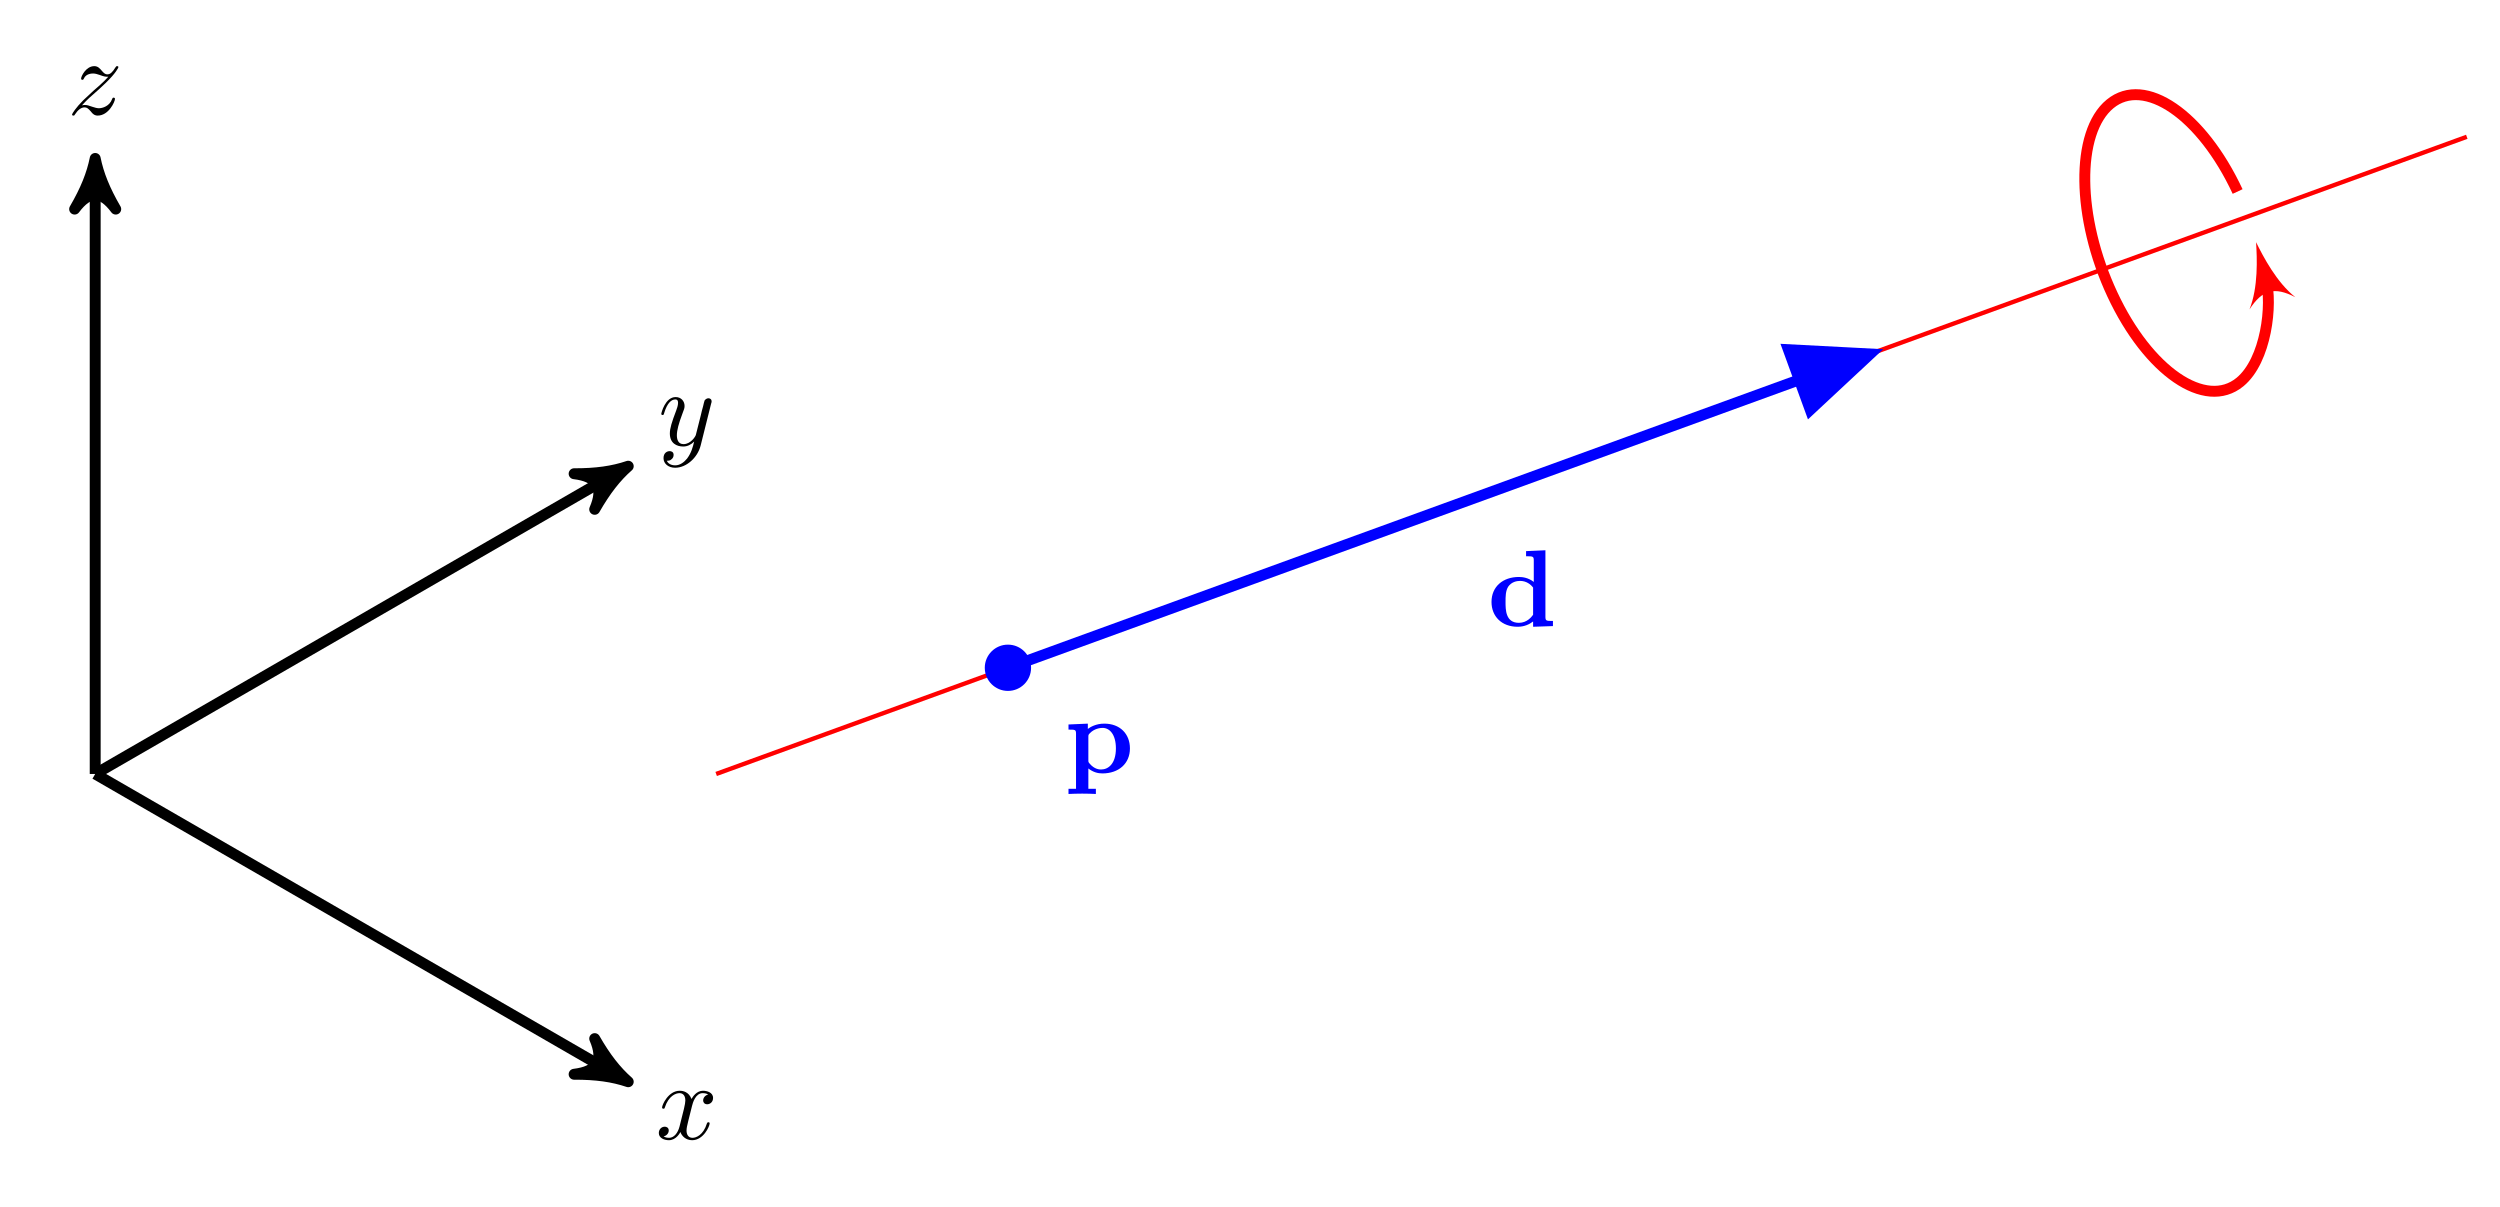
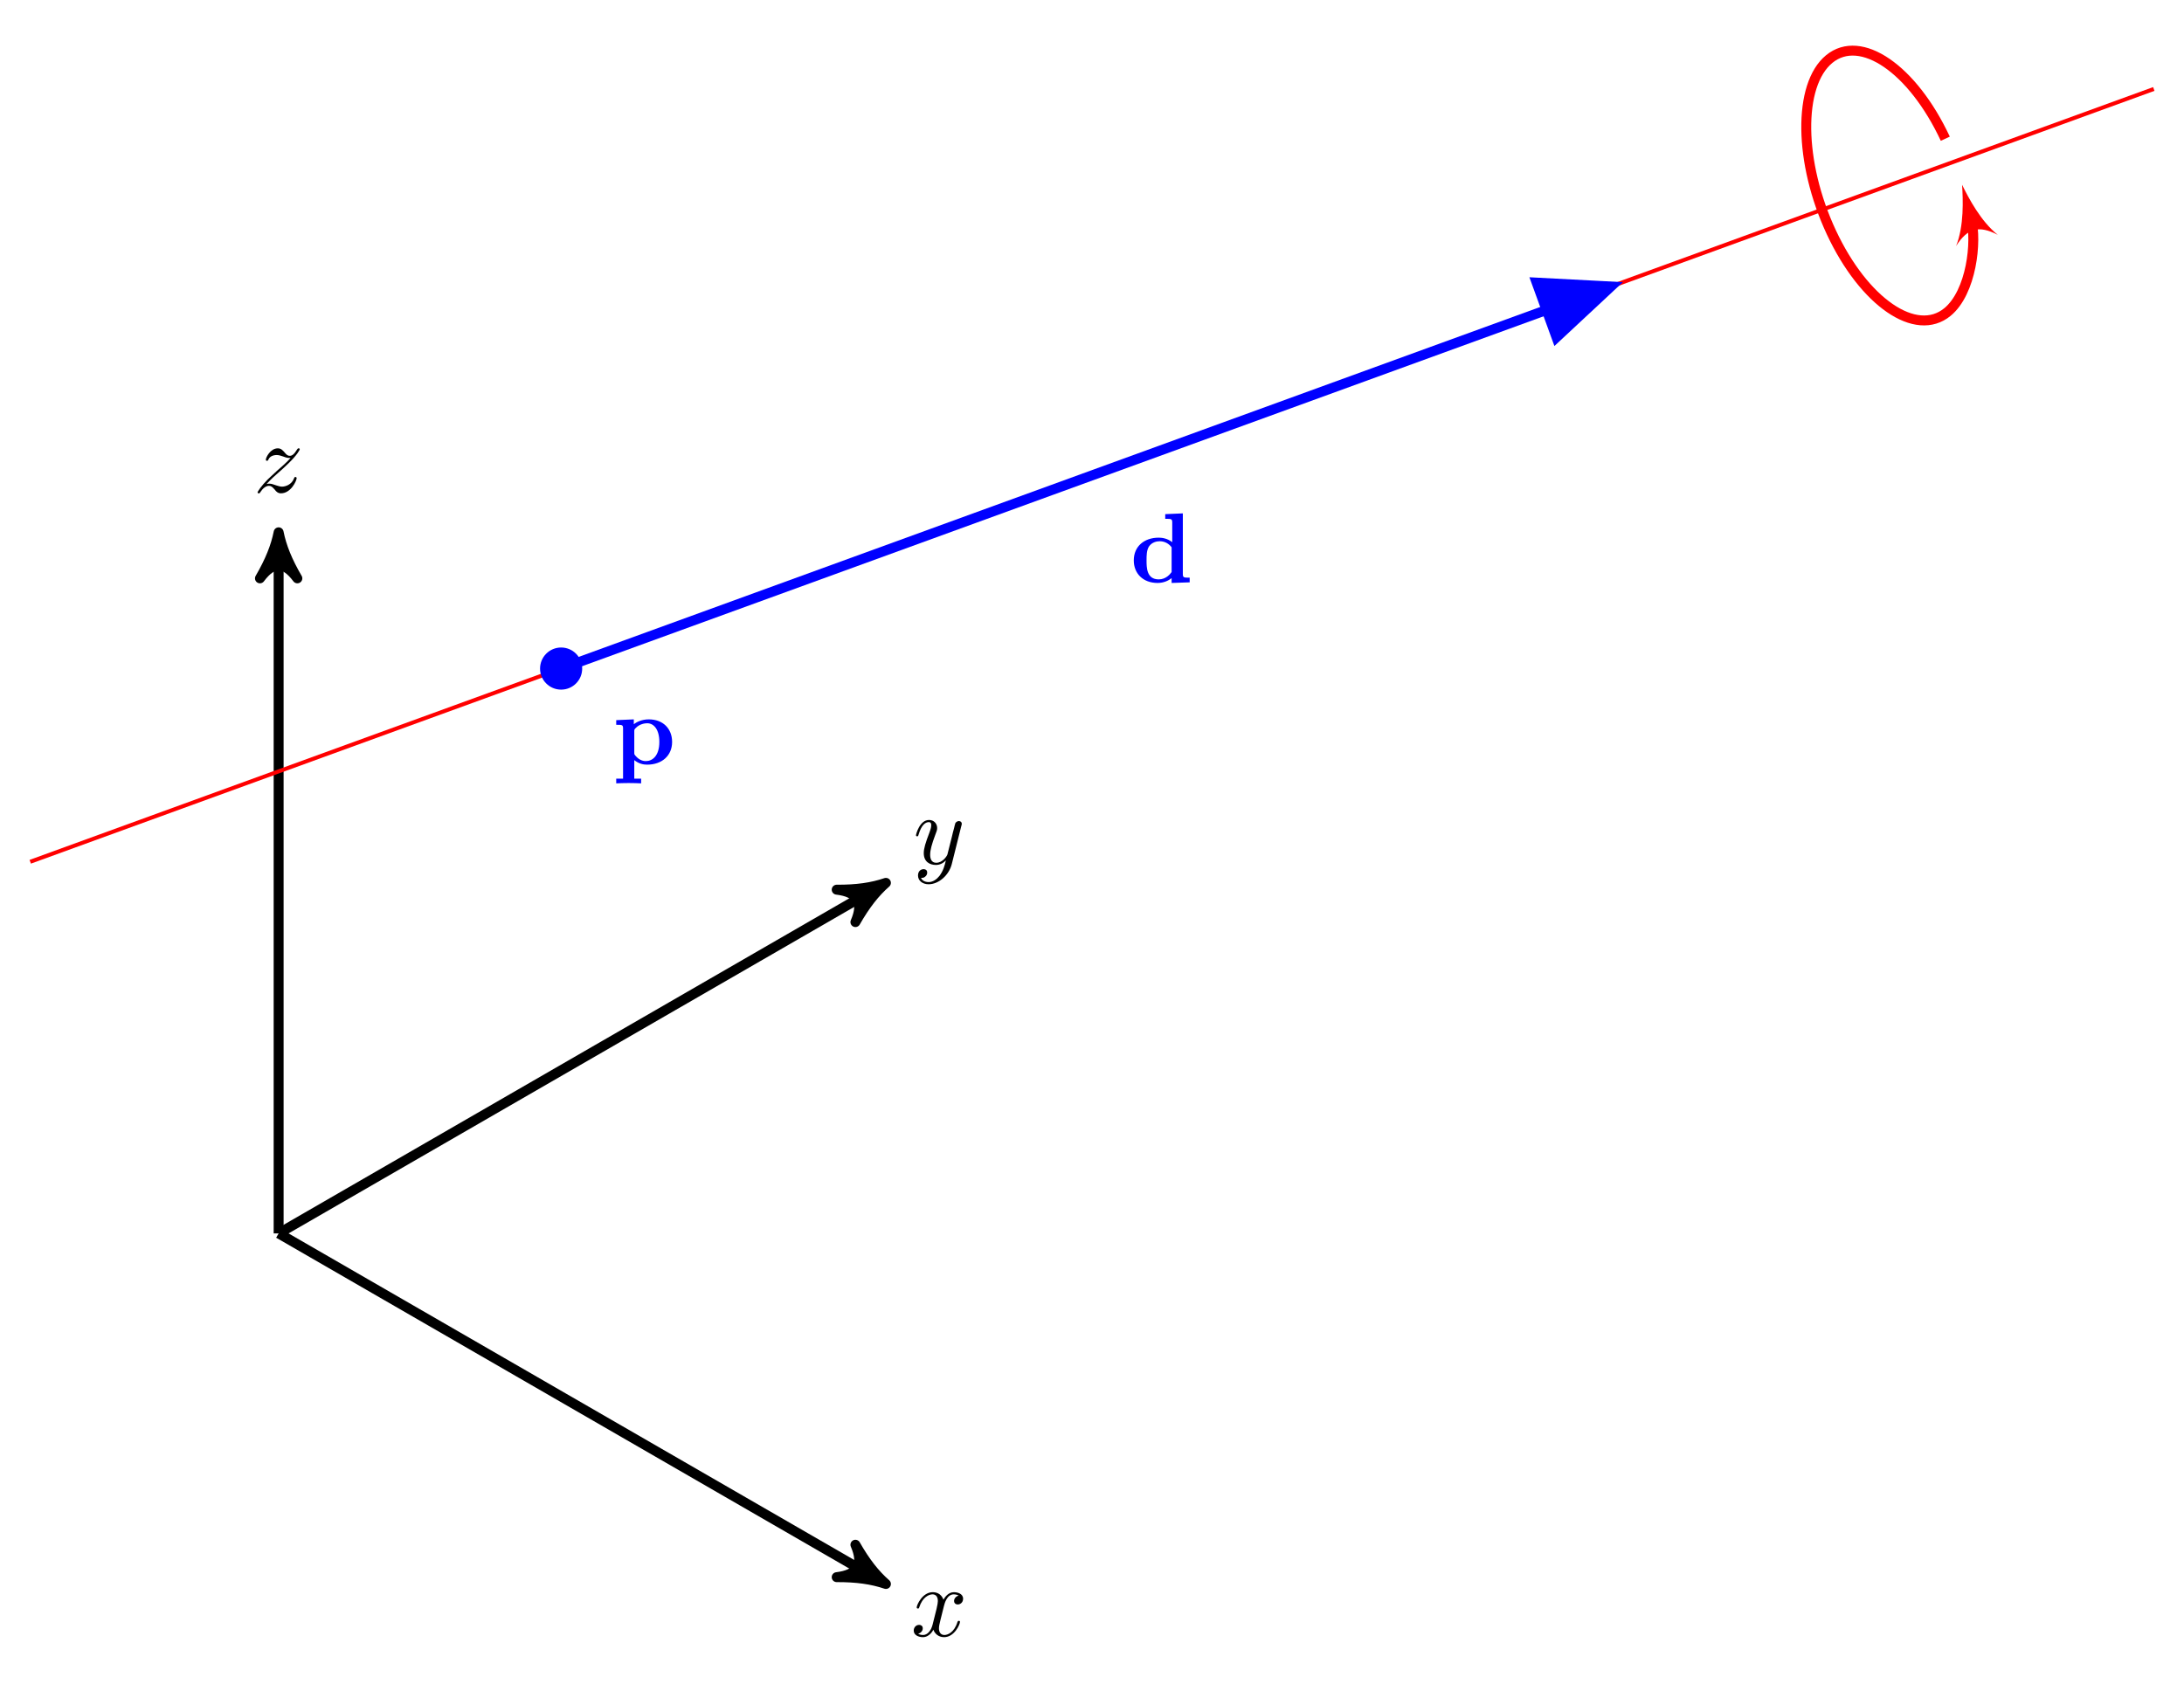
- <svg xmlns="http://www.w3.org/2000/svg" xmlns:xlink="http://www.w3.org/1999/xlink" width="228.239pt" height="110.141pt" viewBox="0 0 228.239 110.141" version="1.1">
+ <svg xmlns="http://www.w3.org/2000/svg" xmlns:xlink="http://www.w3.org/1999/xlink" width="219.164pt" height="170.361pt" viewBox="0 0 219.164 170.361" version="1.1">
  <defs>
    <g>
      <symbol overflow="visible" id="glyph0-0">
        <path style="stroke:none;" d="" />
      </symbol>
      <symbol overflow="visible" id="glyph0-1">
        <path style="stroke:none;" d="M 3.328 -3.016 C 3.391 -3.266 3.625 -4.188 4.312 -4.188 C 4.359 -4.188 4.609 -4.188 4.812 -4.062 C 4.531 -4 4.344 -3.766 4.344 -3.516 C 4.344 -3.359 4.453 -3.172 4.719 -3.172 C 4.938 -3.172 5.25 -3.344 5.25 -3.75 C 5.25 -4.266 4.672 -4.406 4.328 -4.406 C 3.75 -4.406 3.406 -3.875 3.281 -3.656 C 3.031 -4.312 2.5 -4.406 2.203 -4.406 C 1.172 -4.406 0.594 -3.125 0.594 -2.875 C 0.594 -2.766 0.703 -2.766 0.719 -2.766 C 0.797 -2.766 0.828 -2.797 0.844 -2.875 C 1.188 -3.938 1.844 -4.188 2.188 -4.188 C 2.375 -4.188 2.719 -4.094 2.719 -3.516 C 2.719 -3.203 2.547 -2.547 2.188 -1.141 C 2.031 -0.531 1.672 -0.109 1.234 -0.109 C 1.172 -0.109 0.953 -0.109 0.734 -0.234 C 0.984 -0.297 1.203 -0.5 1.203 -0.781 C 1.203 -1.047 0.984 -1.125 0.844 -1.125 C 0.531 -1.125 0.297 -0.875 0.297 -0.547 C 0.297 -0.094 0.781 0.109 1.219 0.109 C 1.891 0.109 2.25 -0.594 2.266 -0.641 C 2.391 -0.281 2.75 0.109 3.344 0.109 C 4.375 0.109 4.938 -1.172 4.938 -1.422 C 4.938 -1.531 4.859 -1.531 4.828 -1.531 C 4.734 -1.531 4.719 -1.484 4.688 -1.422 C 4.359 -0.344 3.688 -0.109 3.375 -0.109 C 2.984 -0.109 2.828 -0.422 2.828 -0.766 C 2.828 -0.984 2.875 -1.203 2.984 -1.641 Z M 3.328 -3.016 " />
      </symbol>
      <symbol overflow="visible" id="glyph0-2">
        <path style="stroke:none;" d="M 4.844 -3.797 C 4.891 -3.938 4.891 -3.953 4.891 -4.031 C 4.891 -4.203 4.75 -4.297 4.594 -4.297 C 4.5 -4.297 4.344 -4.234 4.25 -4.094 C 4.234 -4.031 4.141 -3.734 4.109 -3.547 C 4.031 -3.297 3.969 -3.016 3.906 -2.75 L 3.453 -0.953 C 3.422 -0.812 2.984 -0.109 2.328 -0.109 C 1.828 -0.109 1.719 -0.547 1.719 -0.922 C 1.719 -1.375 1.891 -2 2.219 -2.875 C 2.375 -3.281 2.422 -3.391 2.422 -3.594 C 2.422 -4.031 2.109 -4.406 1.609 -4.406 C 0.656 -4.406 0.297 -2.953 0.297 -2.875 C 0.297 -2.766 0.391 -2.766 0.406 -2.766 C 0.516 -2.766 0.516 -2.797 0.562 -2.953 C 0.844 -3.891 1.234 -4.188 1.578 -4.188 C 1.656 -4.188 1.828 -4.188 1.828 -3.875 C 1.828 -3.625 1.719 -3.359 1.656 -3.172 C 1.25 -2.109 1.078 -1.547 1.078 -1.078 C 1.078 -0.188 1.703 0.109 2.297 0.109 C 2.688 0.109 3.016 -0.062 3.297 -0.344 C 3.172 0.172 3.047 0.672 2.656 1.203 C 2.391 1.531 2.016 1.828 1.562 1.828 C 1.422 1.828 0.969 1.797 0.797 1.406 C 0.953 1.406 1.094 1.406 1.219 1.281 C 1.328 1.203 1.422 1.062 1.422 0.875 C 1.422 0.562 1.156 0.531 1.062 0.531 C 0.828 0.531 0.5 0.688 0.5 1.172 C 0.5 1.672 0.938 2.047 1.562 2.047 C 2.578 2.047 3.609 1.141 3.891 0.016 Z M 4.844 -3.797 " />
      </symbol>
      <symbol overflow="visible" id="glyph0-3">
        <path style="stroke:none;" d="M 1.328 -0.828 C 1.859 -1.406 2.156 -1.656 2.516 -1.969 C 2.516 -1.969 3.125 -2.5 3.484 -2.859 C 4.438 -3.781 4.656 -4.266 4.656 -4.312 C 4.656 -4.406 4.562 -4.406 4.547 -4.406 C 4.469 -4.406 4.453 -4.391 4.391 -4.297 C 4.094 -3.812 3.891 -3.656 3.656 -3.656 C 3.406 -3.656 3.297 -3.812 3.141 -3.984 C 2.953 -4.203 2.781 -4.406 2.453 -4.406 C 1.703 -4.406 1.25 -3.484 1.25 -3.266 C 1.25 -3.219 1.281 -3.156 1.359 -3.156 C 1.453 -3.156 1.469 -3.203 1.5 -3.266 C 1.688 -3.734 2.266 -3.734 2.344 -3.734 C 2.547 -3.734 2.734 -3.672 2.969 -3.594 C 3.375 -3.438 3.484 -3.438 3.734 -3.438 C 3.375 -3.016 2.547 -2.297 2.359 -2.141 L 1.453 -1.297 C 0.781 -0.625 0.422 -0.062 0.422 0.016 C 0.422 0.109 0.531 0.109 0.547 0.109 C 0.625 0.109 0.641 0.094 0.703 -0.016 C 0.938 -0.375 1.234 -0.641 1.562 -0.641 C 1.781 -0.641 1.891 -0.547 2.141 -0.266 C 2.297 -0.047 2.484 0.109 2.766 0.109 C 3.766 0.109 4.344 -1.156 4.344 -1.422 C 4.344 -1.469 4.297 -1.531 4.219 -1.531 C 4.125 -1.531 4.109 -1.469 4.078 -1.391 C 3.844 -0.75 3.203 -0.562 2.875 -0.562 C 2.688 -0.562 2.5 -0.625 2.297 -0.688 C 1.953 -0.812 1.797 -0.859 1.594 -0.859 C 1.578 -0.859 1.422 -0.859 1.328 -0.828 Z M 1.328 -0.828 " />
      </symbol>
      <symbol overflow="visible" id="glyph1-0">
        <path style="stroke:none;" d="" />
      </symbol>
      <symbol overflow="visible" id="glyph1-1">
        <path style="stroke:none;" d="M 2.188 -3.281 C 2.188 -3.469 2.203 -3.484 2.344 -3.625 C 2.734 -4.031 3.266 -4.094 3.484 -4.094 C 4.141 -4.094 4.703 -3.484 4.703 -2.219 C 4.703 -0.812 4 -0.297 3.359 -0.297 C 3.219 -0.297 2.75 -0.297 2.297 -0.844 C 2.188 -0.969 2.188 -0.984 2.188 -1.172 Z M 2.188 -0.391 C 2.625 -0.047 3.062 0.062 3.469 0.062 C 4.969 0.062 5.984 -0.844 5.984 -2.219 C 5.984 -3.547 5.078 -4.484 3.641 -4.484 C 2.891 -4.484 2.359 -4.172 2.141 -4 L 2.141 -4.484 L 0.375 -4.406 L 0.375 -3.938 C 0.984 -3.938 1.062 -3.938 1.062 -3.562 L 1.062 1.469 L 0.375 1.469 L 0.375 1.938 C 0.641 1.922 1.25 1.906 1.625 1.906 C 2.016 1.906 2.609 1.922 2.875 1.938 L 2.875 1.469 L 2.188 1.469 Z M 2.188 -0.391 " />
      </symbol>
      <symbol overflow="visible" id="glyph1-2">
        <path style="stroke:none;" d="M 4.172 -0.422 L 4.172 0.062 L 5.984 0 L 5.984 -0.469 C 5.375 -0.469 5.297 -0.469 5.297 -0.859 L 5.297 -6.922 L 3.531 -6.844 L 3.531 -6.375 C 4.156 -6.375 4.234 -6.375 4.234 -5.984 L 4.234 -4.031 C 3.734 -4.422 3.203 -4.484 2.875 -4.484 C 1.422 -4.484 0.375 -3.609 0.375 -2.203 C 0.375 -0.891 1.297 0.062 2.766 0.062 C 3.375 0.062 3.859 -0.172 4.172 -0.422 Z M 4.172 -3.516 L 4.172 -1.031 C 4.031 -0.844 3.625 -0.297 2.875 -0.297 C 1.656 -0.297 1.656 -1.5 1.656 -2.203 C 1.656 -2.688 1.656 -3.219 1.906 -3.609 C 2.203 -4.031 2.672 -4.125 2.984 -4.125 C 3.547 -4.125 3.953 -3.812 4.172 -3.516 Z M 4.172 -3.516 " />
      </symbol>
    </g>
    <clipPath id="clip1">
-       <path d="M 0 56 L 71 56 L 71 110.141 L 0 110.141 Z M 0 56 " />
+       <path d="M 13 109 L 102 109 L 102 170.359 L 13 170.359 Z M 13 109 " />
    </clipPath>
    <clipPath id="clip2">
-       <path d="M 59 6 L 228.238 6 L 228.238 77 L 59 77 Z M 59 6 " />
+       <path d="M 0 3 L 219.164 3 L 219.164 93 L 0 93 Z M 0 3 " />
    </clipPath>
  </defs>
  <g id="surface1">
    <g clip-path="url(#clip1)" clip-rule="nonzero">
-       <path style="fill:none;stroke-width:0.996;stroke-linecap:butt;stroke-linejoin:miter;stroke:rgb(0%,0%,0%);stroke-opacity:1;stroke-miterlimit:10;" d="M 0.001 0.001 L 47.665 -27.519 " transform="matrix(1,0,0,-1,8.69,70.661)" />
+       <path style="fill:none;stroke-width:0.996;stroke-linecap:butt;stroke-linejoin:miter;stroke:rgb(0%,0%,0%);stroke-opacity:1;stroke-miterlimit:10;" d="M -0.001 0.001 L 59.94 -34.608 " transform="matrix(1,0,0,-1,27.962,123.794)" />
    </g>
-     <path style="fill-rule:nonzero;fill:rgb(0%,0%,0%);fill-opacity:1;stroke-width:0.996;stroke-linecap:butt;stroke-linejoin:round;stroke:rgb(0%,0%,0%);stroke-opacity:1;stroke-miterlimit:10;" d="M 1.154 0 C -0.29 0.29 -1.733 0.868 -3.467 1.879 C -1.733 0.579 -1.732 -0.579 -3.467 -1.879 C -1.732 -0.868 -0.29 -0.288 1.154 0 Z M 1.154 0 " transform="matrix(0.86601,0.49998,0.49998,-0.86601,56.356,98.18093)" />
+     <path style="fill-rule:nonzero;fill:rgb(0%,0%,0%);fill-opacity:1;stroke-width:0.996;stroke-linecap:butt;stroke-linejoin:round;stroke:rgb(0%,0%,0%);stroke-opacity:1;stroke-miterlimit:10;" d="M 1.154 0.001 C -0.288 0.287 -1.731 0.866 -3.467 1.88 C -1.732 0.577 -1.732 -0.578 -3.467 -1.878 C -1.732 -0.867 -0.288 -0.29 1.154 0.001 Z M 1.154 0.001 " transform="matrix(0.86601,0.49998,0.49998,-0.86601,87.90255,158.4006)" />
    <g style="fill:rgb(0%,0%,0%);fill-opacity:1;">
-       <use xlink:href="#glyph0-1" x="59.85" y="103.987" />
+       <use xlink:href="#glyph0-1" x="91.396" y="164.207" />
    </g>
-     <path style="fill:none;stroke-width:0.996;stroke-linecap:butt;stroke-linejoin:miter;stroke:rgb(0%,0%,0%);stroke-opacity:1;stroke-miterlimit:10;" d="M 0.001 0.001 L 47.665 27.52 " transform="matrix(1,0,0,-1,8.69,70.661)" />
-     <path style="fill-rule:nonzero;fill:rgb(0%,0%,0%);fill-opacity:1;stroke-width:0.996;stroke-linecap:butt;stroke-linejoin:round;stroke:rgb(0%,0%,0%);stroke-opacity:1;stroke-miterlimit:10;" d="M 1.155 0.001 C -0.289 0.289 -1.733 0.866 -3.468 1.877 C -1.733 0.577 -1.733 -0.578 -3.466 -1.877 C -1.732 -0.867 -0.289 -0.288 1.155 0.001 Z M 1.155 0.001 " transform="matrix(0.86601,-0.49998,-0.49998,-0.86601,56.356,43.14107)" />
+     <path style="fill:none;stroke-width:0.996;stroke-linecap:butt;stroke-linejoin:miter;stroke:rgb(0%,0%,0%);stroke-opacity:1;stroke-miterlimit:10;" d="M -0.001 0.001 L 59.94 34.606 " transform="matrix(1,0,0,-1,27.962,123.794)" />
+     <path style="fill-rule:nonzero;fill:rgb(0%,0%,0%);fill-opacity:1;stroke-width:0.996;stroke-linecap:butt;stroke-linejoin:round;stroke:rgb(0%,0%,0%);stroke-opacity:1;stroke-miterlimit:10;" d="M 1.155 0.001 C -0.289 0.289 -1.733 0.865 -3.466 1.879 C -1.733 0.577 -1.733 -0.579 -3.466 -1.878 C -1.732 -0.867 -0.289 -0.289 1.155 0.001 Z M 1.155 0.001 " transform="matrix(0.86601,-0.49998,-0.49998,-0.86601,87.90255,89.18739)" />
    <g style="fill:rgb(0%,0%,0%);fill-opacity:1;">
-       <use xlink:href="#glyph0-2" x="60.076" y="40.656" />
+       <use xlink:href="#glyph0-2" x="91.622" y="86.703" />
    </g>
-     <path style="fill:none;stroke-width:0.996;stroke-linecap:butt;stroke-linejoin:miter;stroke:rgb(0%,0%,0%);stroke-opacity:1;stroke-miterlimit:10;" d="M 0.001 0.001 L 0.001 55.04 " transform="matrix(1,0,0,-1,8.69,70.661)" />
-     <path style="fill-rule:nonzero;fill:rgb(0%,0%,0%);fill-opacity:1;stroke-width:0.996;stroke-linecap:butt;stroke-linejoin:round;stroke:rgb(0%,0%,0%);stroke-opacity:1;stroke-miterlimit:10;" d="M 1.156 -0.001 C -0.289 0.288 -1.734 0.866 -3.469 1.877 C -1.734 0.577 -1.734 -0.58 -3.469 -1.876 C -1.734 -0.869 -0.289 -0.29 1.156 -0.001 Z M 1.156 -0.001 " transform="matrix(0,-1,-1,0,8.69,15.6212)" />
+     <path style="fill:none;stroke-width:0.996;stroke-linecap:butt;stroke-linejoin:miter;stroke:rgb(0%,0%,0%);stroke-opacity:1;stroke-miterlimit:10;" d="M -0.001 0.001 L -0.001 69.212 " transform="matrix(1,0,0,-1,27.962,123.794)" />
+     <path style="fill-rule:nonzero;fill:rgb(0%,0%,0%);fill-opacity:1;stroke-width:0.996;stroke-linecap:butt;stroke-linejoin:round;stroke:rgb(0%,0%,0%);stroke-opacity:1;stroke-miterlimit:10;" d="M 1.155 0.001 C -0.29 0.29 -1.732 0.868 -3.466 1.876 C -1.732 0.579 -1.732 -0.577 -3.466 -1.878 C -1.732 -0.866 -0.29 -0.288 1.155 0.001 Z M 1.155 0.001 " transform="matrix(0,-1,-1,0,27.962,54.58082)" />
    <g style="fill:rgb(0%,0%,0%);fill-opacity:1;">
-       <use xlink:href="#glyph0-3" x="6.154" y="10.444" />
+       <use xlink:href="#glyph0-3" x="25.426" y="49.404" />
    </g>
    <g clip-path="url(#clip2)" clip-rule="nonzero">
-       <path style="fill:none;stroke-width:0.399;stroke-linecap:butt;stroke-linejoin:miter;stroke:rgb(100%,0%,0%);stroke-opacity:1;stroke-miterlimit:10;" d="M 56.693 0.001 L 216.517 58.173 " transform="matrix(1,0,0,-1,8.69,70.661)" />
+       <path style="fill:none;stroke-width:0.399;stroke-linecap:butt;stroke-linejoin:miter;stroke:rgb(100%,0%,0%);stroke-opacity:1;stroke-miterlimit:10;" d="M -24.927 37.302 L 188.171 114.864 " transform="matrix(1,0,0,-1,27.962,123.794)" />
    </g>
-     <path style=" stroke:none;fill-rule:nonzero;fill:rgb(0%,0%,100%);fill-opacity:1;" d="M 94.133 60.965 C 94.133 59.797 93.188 58.852 92.02 58.852 C 90.855 58.852 89.906 59.797 89.906 60.965 C 89.906 62.133 90.855 63.078 92.02 63.078 C 93.188 63.078 94.133 62.133 94.133 60.965 Z M 94.133 60.965 " />
+     <path style=" stroke:none;fill-rule:nonzero;fill:rgb(0%,0%,100%);fill-opacity:1;" d="M 58.422 67.102 C 58.422 65.934 57.477 64.988 56.309 64.988 C 55.141 64.988 54.195 65.934 54.195 67.102 C 54.195 68.27 55.141 69.215 56.309 69.215 C 57.477 69.215 58.422 68.27 58.422 67.102 Z M 58.422 67.102 " />
    <g style="fill:rgb(0%,0%,100%);fill-opacity:1;">
-       <use xlink:href="#glyph1-1" x="97.174" y="70.548" />
+       <use xlink:href="#glyph1-1" x="61.462" y="76.684" />
    </g>
-     <path style="fill:none;stroke-width:0.996;stroke-linecap:butt;stroke-linejoin:miter;stroke:rgb(0%,0%,100%);stroke-opacity:1;stroke-miterlimit:10;" d="M 83.33 9.696 L 161.693 38.216 " transform="matrix(1,0,0,-1,8.69,70.661)" />
-     <path style="fill-rule:nonzero;fill:rgb(0%,0%,100%);fill-opacity:1;stroke-width:0.996;stroke-linecap:butt;stroke-linejoin:miter;stroke:rgb(0%,0%,100%);stroke-opacity:1;stroke-miterlimit:10;" d="M -6.505 2.919 L 0.373 -0 L -6.505 -2.918 Z M -6.505 2.919 " transform="matrix(0.93968,-0.34201,-0.34201,-0.93968,170.3839,32.44358)" />
+     <path style="fill:none;stroke-width:0.996;stroke-linecap:butt;stroke-linejoin:miter;stroke:rgb(0%,0%,100%);stroke-opacity:1;stroke-miterlimit:10;" d="M 28.347 56.692 L 133.347 94.911 " transform="matrix(1,0,0,-1,27.962,123.794)" />
+     <path style="fill-rule:nonzero;fill:rgb(0%,0%,100%);fill-opacity:1;stroke-width:0.996;stroke-linecap:butt;stroke-linejoin:miter;stroke:rgb(0%,0%,100%);stroke-opacity:1;stroke-miterlimit:10;" d="M -6.503 2.92 L 0.374 0.001 L -6.505 -2.92 Z M -6.503 2.92 " transform="matrix(0.93968,-0.34201,-0.34201,-0.93968,161.3091,28.88296)" />
    <g style="fill:rgb(0%,0%,100%);fill-opacity:1;">
-       <use xlink:href="#glyph1-2" x="135.793" y="57.159" />
+       <use xlink:href="#glyph1-2" x="113.4" y="58.447" />
    </g>
-     <path style="fill:none;stroke-width:0.996;stroke-linecap:butt;stroke-linejoin:miter;stroke:rgb(100%,0%,0%);stroke-opacity:1;stroke-miterlimit:10;" d="M 195.595 53.177 C 192.322 60.188 187.107 63.77 183.951 61.173 C 180.79 58.579 180.888 50.79 184.162 43.778 C 187.439 36.766 192.654 33.188 195.81 35.782 C 198.212 37.759 198.798 42.864 198.173 45.204 " transform="matrix(1,0,0,-1,8.69,70.661)" />
-     <path style=" stroke:none;fill-rule:nonzero;fill:rgb(100%,0%,0%);fill-opacity:1;" d="M 205.969 22.109 C 206.062 23.578 206.176 26.238 205.367 28.25 C 206.531 26.445 207.645 26.145 209.555 27.133 C 207.852 25.793 206.621 23.43 205.969 22.109 Z M 205.969 22.109 " />
+     <path style="fill:none;stroke-width:0.996;stroke-linecap:butt;stroke-linejoin:miter;stroke:rgb(100%,0%,0%);stroke-opacity:1;stroke-miterlimit:10;" d="M 167.249 109.872 C 163.972 116.884 158.761 120.462 155.601 117.868 C 152.444 115.271 152.542 107.485 155.815 100.474 C 159.093 93.462 164.304 89.88 167.464 92.478 C 169.866 94.45 170.452 99.556 169.827 101.896 " transform="matrix(1,0,0,-1,27.962,123.794)" />
+     <path style=" stroke:none;fill-rule:nonzero;fill:rgb(100%,0%,0%);fill-opacity:1;" d="M 196.895 18.547 C 196.988 20.02 197.102 22.68 196.293 24.691 C 197.453 22.883 198.57 22.586 200.48 23.57 C 198.777 22.23 197.547 19.867 196.895 18.547 Z M 196.895 18.547 " />
  </g>
</svg>
